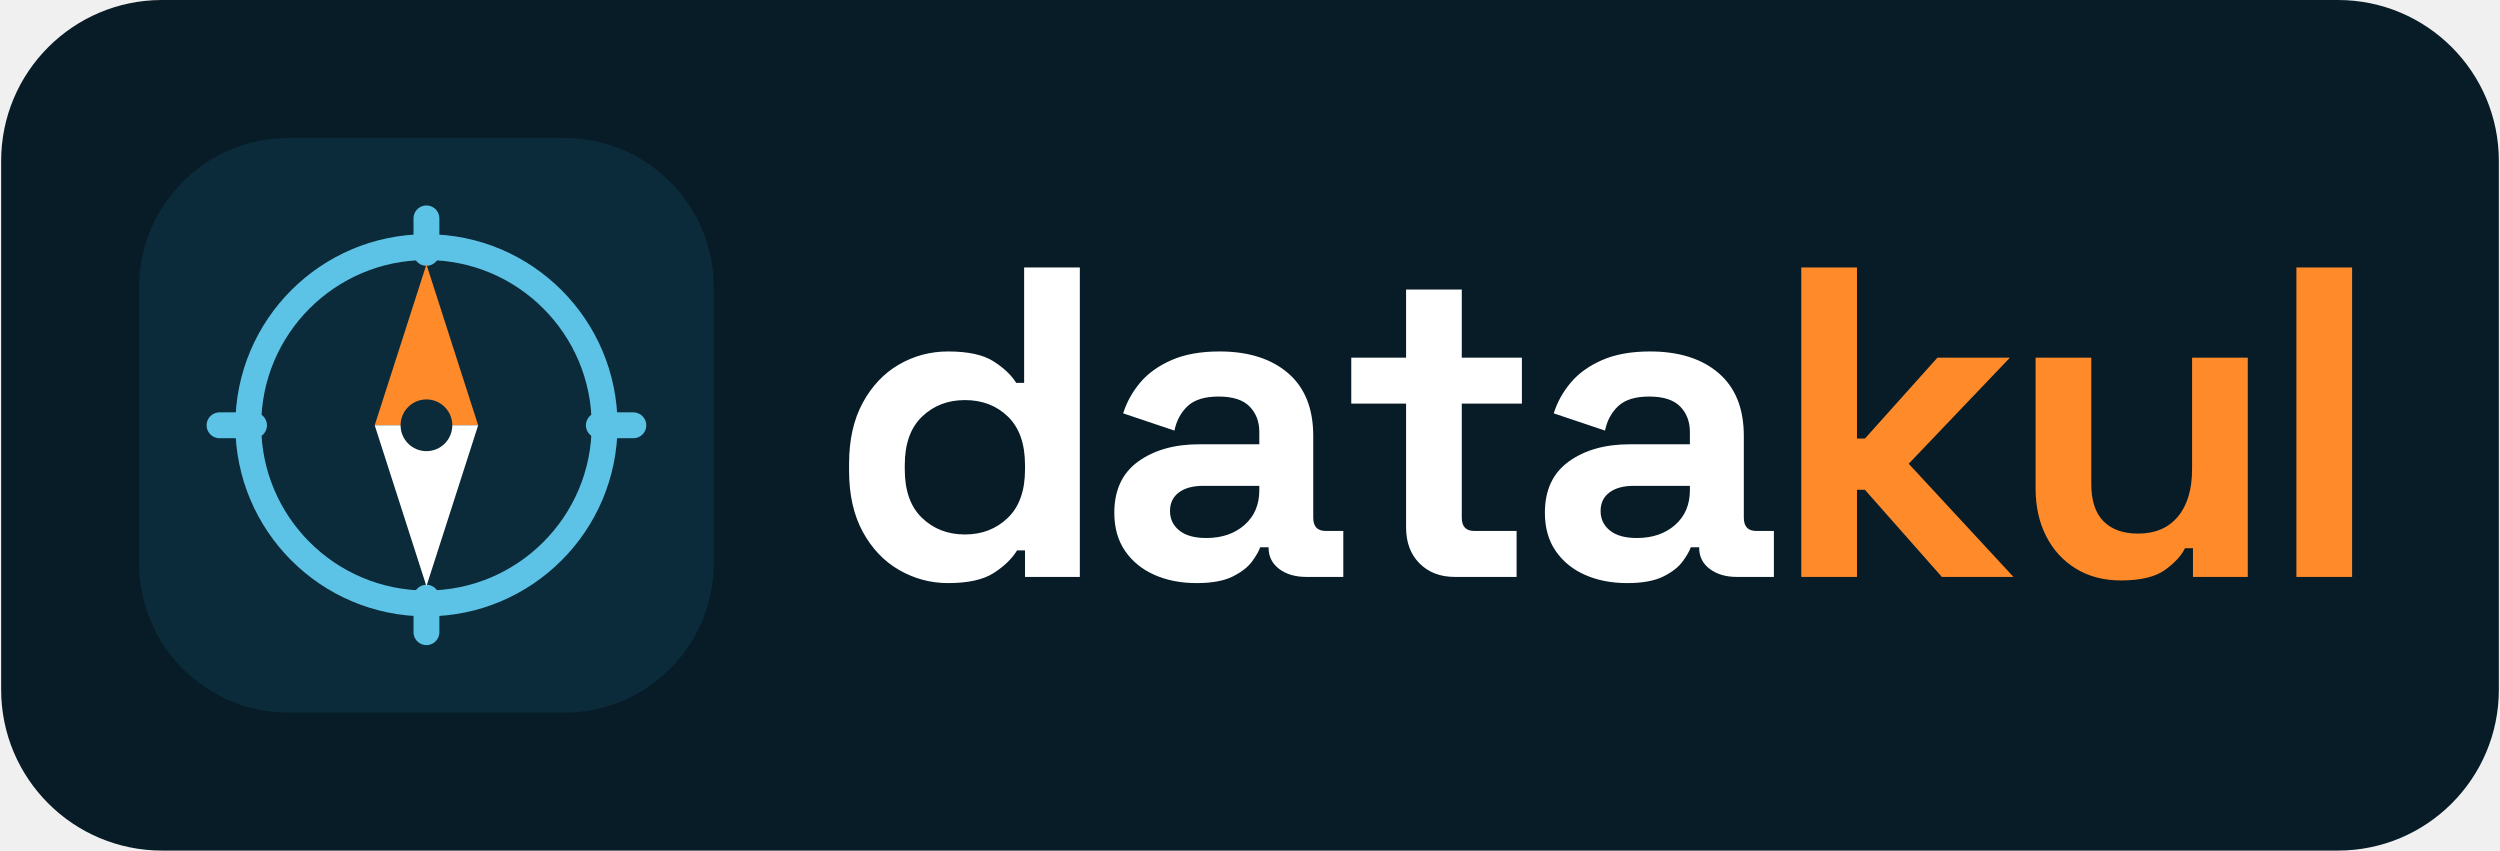
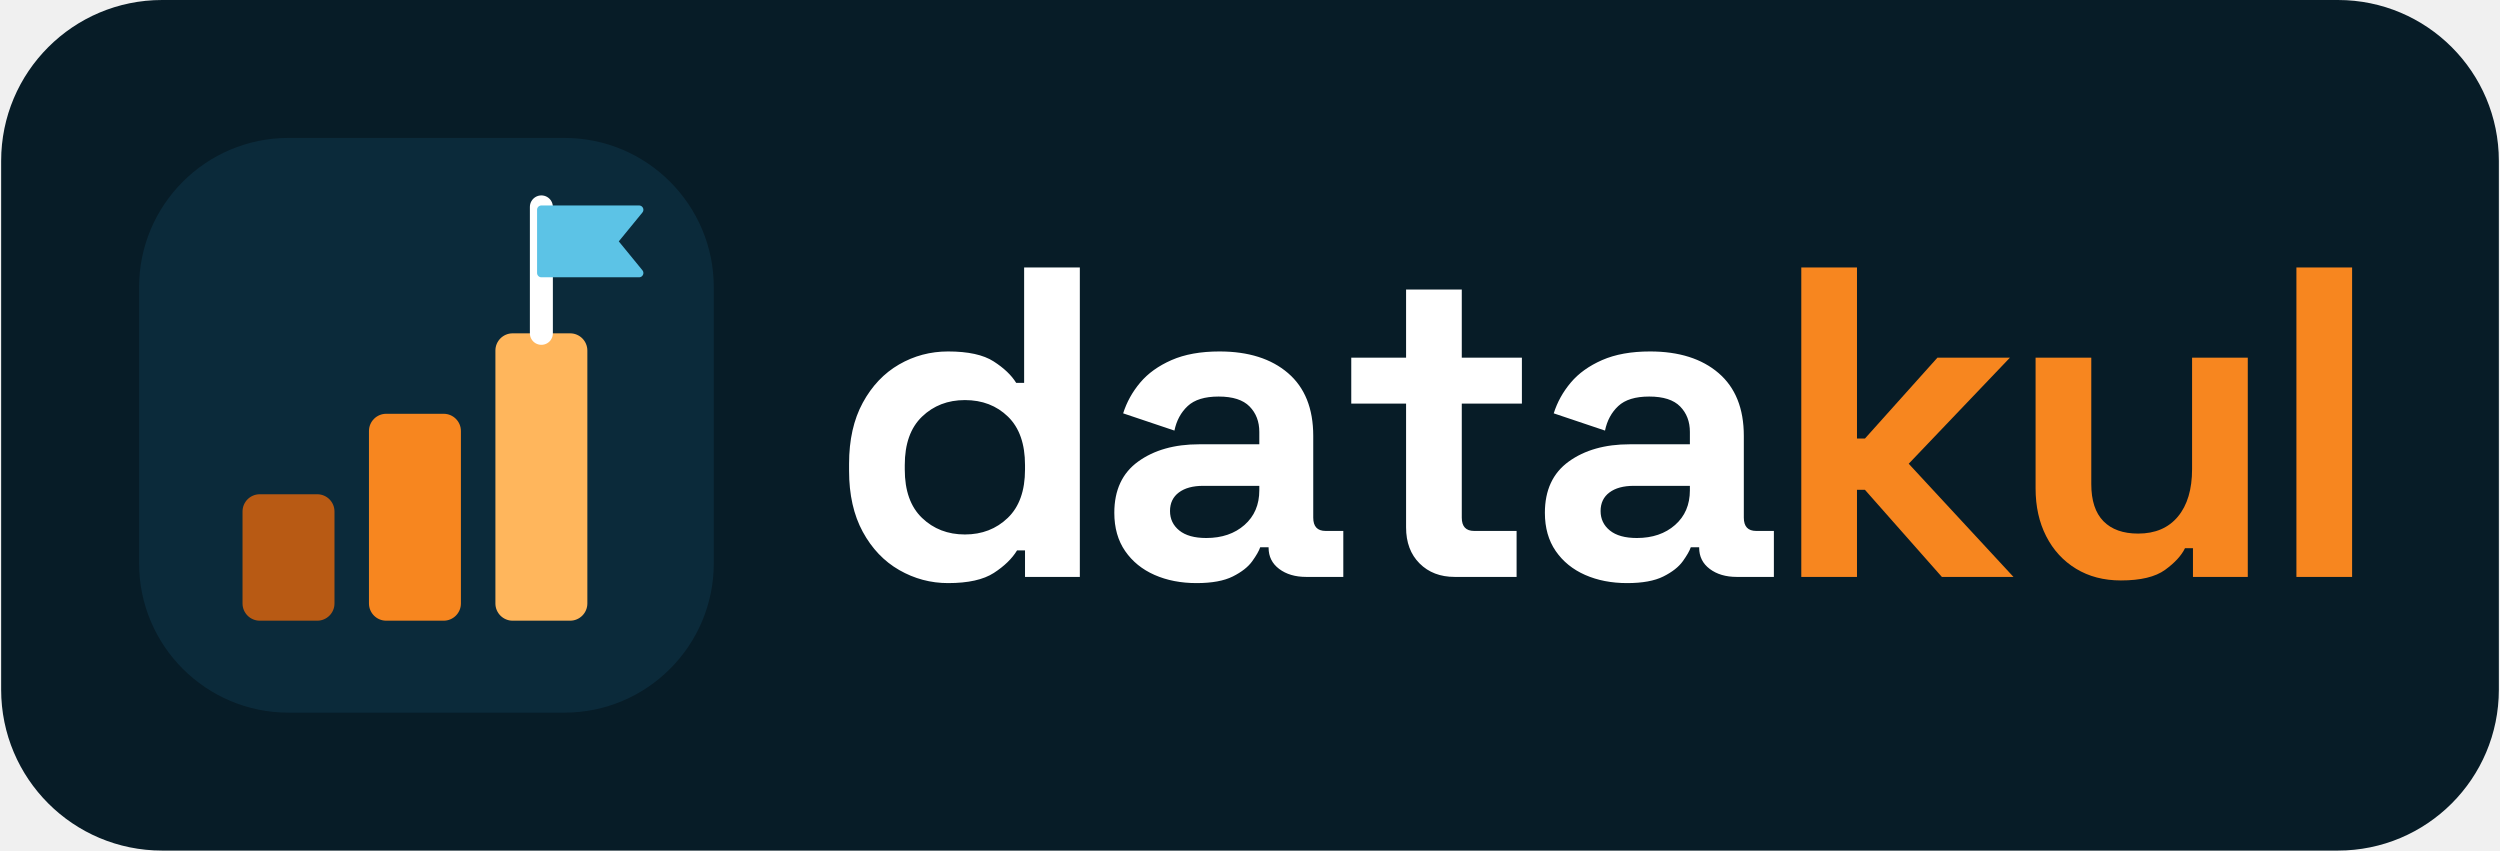
<svg xmlns="http://www.w3.org/2000/svg" viewBox="-24 -24 434.6 148" width="870" height="296" role="img" aria-label="Datakul">
  <rect x="-24" y="-24" width="434.6" height="148" rx="28" fill="#071C27" />
  <g>
    <rect width="100" height="100" rx="26" fill="#0B2A3A" />
-     <circle cx="50" cy="50" r="31" fill="none" stroke="#5CC3E6" stroke-width="4.5" />
-     <path d="M50 14V20M50 80V86M14 50H20M80 50H86" stroke="#5CC3E6" stroke-width="4.5" stroke-linecap="round" />
-     <path d="M50 22L59 50H41Z" fill="#FF8A2A" />
-     <path d="M50 78L59 50H41Z" fill="#FFFFFF" />
-     <circle cx="50" cy="50" r="4.5" fill="#0B2A3A" />
+     <rect x="18" y="62" width="16" height="22" rx="3" fill="#B85A14" />
+     <rect x="40" y="48" width="16" height="36" rx="3" fill="#F7861F" />
+     <rect x="62" y="34" width="16" height="50" rx="3" fill="#FFB65C" />
+     <path d="M70 34V12" stroke="#FFFFFF" stroke-width="4" stroke-linecap="round" />
+     <path d="M70 12.5H87L82.5 18L87 23.5H70Z" fill="#5CC3E6" stroke="#5CC3E6" stroke-width="1.5" stroke-linejoin="round" />
  </g>
  <g transform="translate(122 21.00) scale(0.07692) translate(-26.0 720.0)">
    <path fill="#FFFFFF" d="M270 14Q211 14 159.5 -15.5Q108 -45 77.0 -102.0Q46 -159 46 -240V-256Q46 -337 77.0 -394.0Q108 -451 159.0 -480.5Q210 -510 270 -510Q338 -510 373.0 -487.5Q408 -465 424 -439H442V-700H568V0H444V-60H426Q409 -32 373.5 -9.0Q338 14 270 14ZM308 -96Q366 -96 405.0 -133.5Q444 -171 444 -243V-253Q444 -325 405.5 -362.5Q367 -400 308 -400Q250 -400 211.0 -362.5Q172 -325 172 -253V-243Q172 -171 211.0 -133.5Q250 -96 308 -96ZM832.0 14Q779.0 14 737.0 -4.5Q695.0 -23 670.5 -58.5Q646.0 -94 646.0 -145Q646.0 -222 700.0 -261.0Q754.0 -300 838.0 -300H974.0V-328Q974.0 -363 952.0 -385.5Q930.0 -408 882.0 -408Q835.0 -408 812.0 -386.5Q789.0 -365 782.0 -331L666.0 -370Q678.0 -408 704.5 -439.5Q731.0 -471 775.5 -490.5Q820.0 -510 884.0 -510Q982.0 -510 1039.0 -461.0Q1096.0 -412 1096.0 -319V-134Q1096.0 -104 1124.0 -104H1164.0V0H1080.0Q1043.0 0 1019.0 -18.0Q995.0 -36 995.0 -66V-67H976.0Q972.0 -55 958.0 -35.5Q944.0 -16 914.0 -1.0Q884.0 14 832.0 14ZM854.0 -88Q907.0 -88 940.5 -117.5Q974.0 -147 974.0 -196V-206H847.0Q812.0 -206 792.0 -191.0Q772.0 -176 772.0 -149Q772.0 -122 793.0 -105.0Q814.0 -88 854.0 -88ZM1416.0 0Q1367.0 0 1336.5 -30.5Q1306.0 -61 1306.0 -112V-392H1182.0V-496H1306.0V-650H1432.0V-496H1568.0V-392H1432.0V-134Q1432.0 -104 1460.0 -104H1556.0V0ZM1806.0 14Q1753.0 14 1711.0 -4.5Q1669.0 -23 1644.5 -58.5Q1620.0 -94 1620.0 -145Q1620.0 -222 1674.0 -261.0Q1728.0 -300 1812.0 -300H1948.0V-328Q1948.0 -363 1926.0 -385.5Q1904.0 -408 1856.0 -408Q1809.0 -408 1786.0 -386.5Q1763.0 -365 1756.0 -331L1640.0 -370Q1652.0 -408 1678.5 -439.5Q1705.0 -471 1749.5 -490.5Q1794.0 -510 1858.0 -510Q1956.0 -510 2013.0 -461.0Q2070.0 -412 2070.0 -319V-134Q2070.0 -104 2098.0 -104H2138.0V0H2054.0Q2017.0 0 1993.0 -18.0Q1969.0 -36 1969.0 -66V-67H1950.0Q1946.0 -55 1932.0 -35.5Q1918.0 -16 1888.0 -1.0Q1858.0 14 1806.0 14ZM1828.0 -88Q1881.0 -88 1914.5 -117.5Q1948.0 -147 1948.0 -196V-206H1821.0Q1786.0 -206 1766.0 -191.0Q1746.0 -176 1746.0 -149Q1746.0 -122 1767.0 -105.0Q1788.0 -88 1828.0 -88Z" />
-     <path fill="#FF8A2A" d="M2200.0 0V-700H2326.0V-313H2344.0L2508.0 -496H2672.0L2443.0 -256L2680.0 0H2518.0L2344.0 -197H2326.0V0ZM2923.0 8Q2865.0 8 2821.5 -18.5Q2778.0 -45 2754.0 -92.0Q2730.0 -139 2730.0 -200V-496H2856.0V-210Q2856.0 -154 2883.5 -126.0Q2911.0 -98 2962.0 -98Q3020.0 -98 3052.0 -136.5Q3084.0 -175 3084.0 -244V-496H3210.0V0H3086.0V-65H3068.0Q3056.0 -40 3023.0 -16.0Q2990.0 8 2923.0 8ZM3320.0 0V-700H3446.0V0Z" />
+     <path fill="#F7861F" d="M2200.0 0V-700H2326.0V-313H2344.0L2508.0 -496H2672.0L2443.0 -256L2680.0 0H2518.0L2344.0 -197H2326.0V0ZM2923.0 8Q2865.0 8 2821.5 -18.5Q2778.0 -45 2754.0 -92.0Q2730.0 -139 2730.0 -200V-496H2856.0V-210Q2856.0 -154 2883.5 -126.0Q2911.0 -98 2962.0 -98Q3020.0 -98 3052.0 -136.5Q3084.0 -175 3084.0 -244V-496H3210.0V0H3086.0V-65H3068.0Q3056.0 -40 3023.0 -16.0Q2990.0 8 2923.0 8ZM3320.0 0V-700H3446.0V0Z" />
  </g>
</svg>
